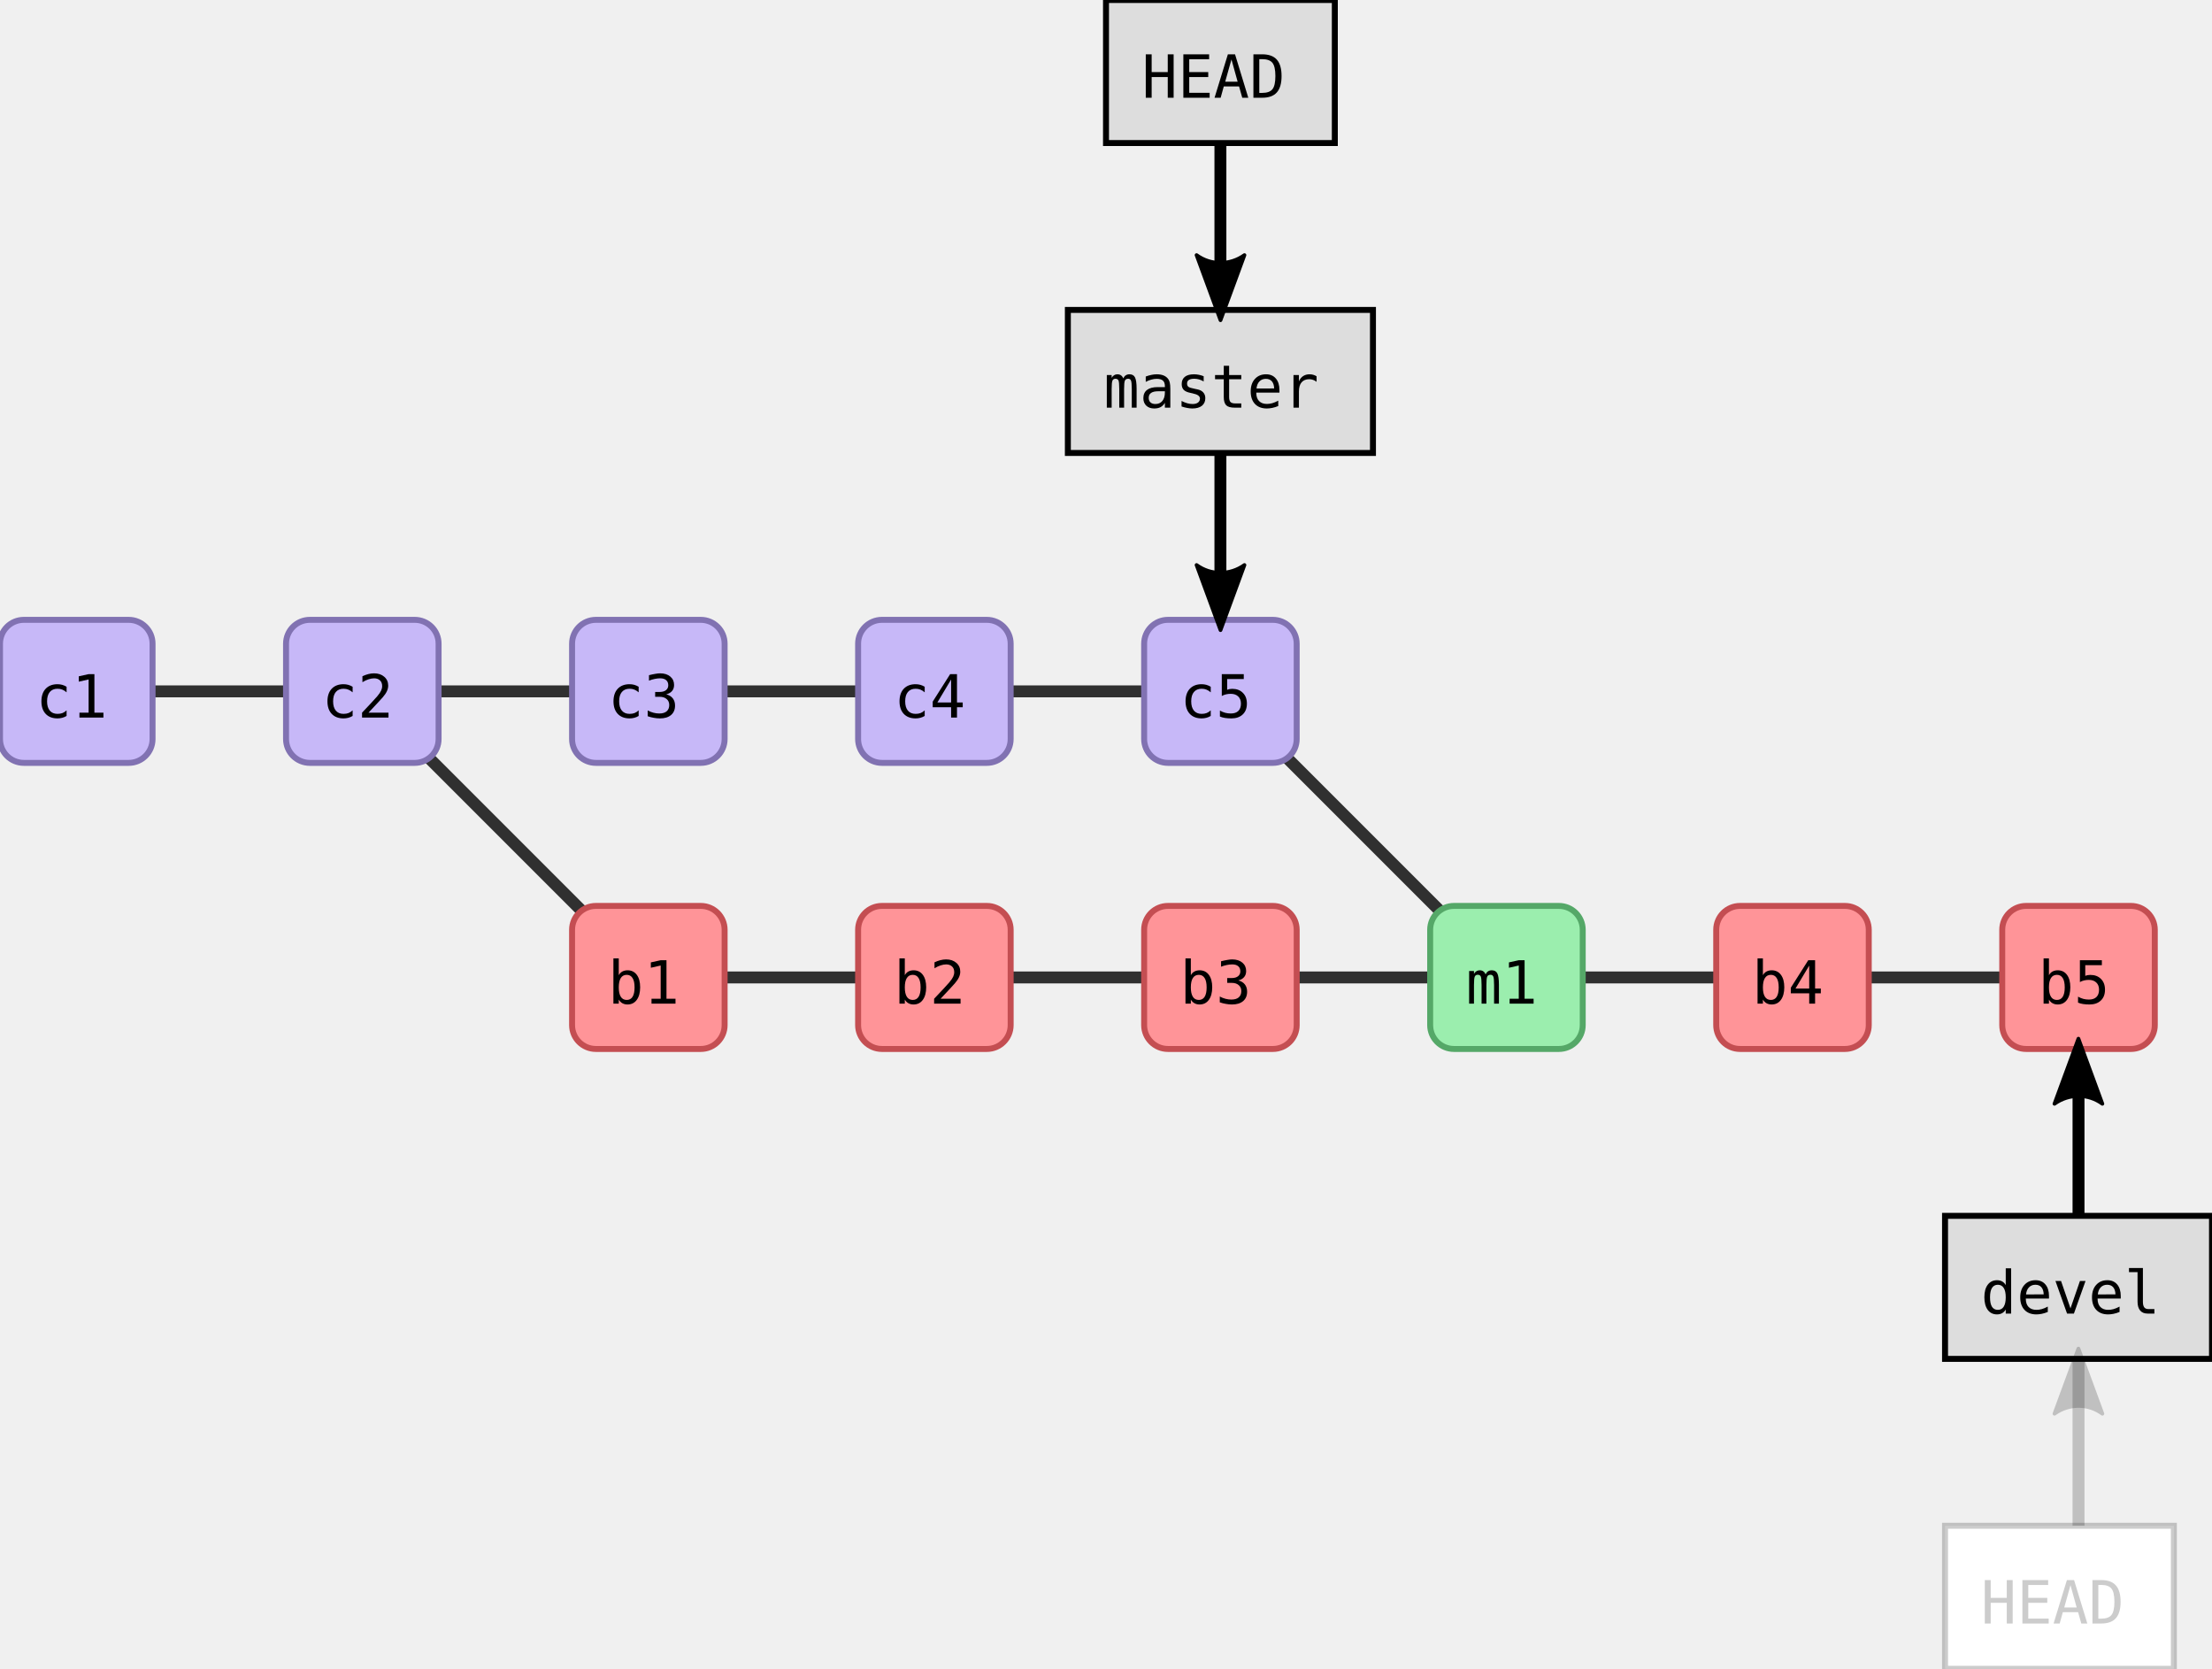
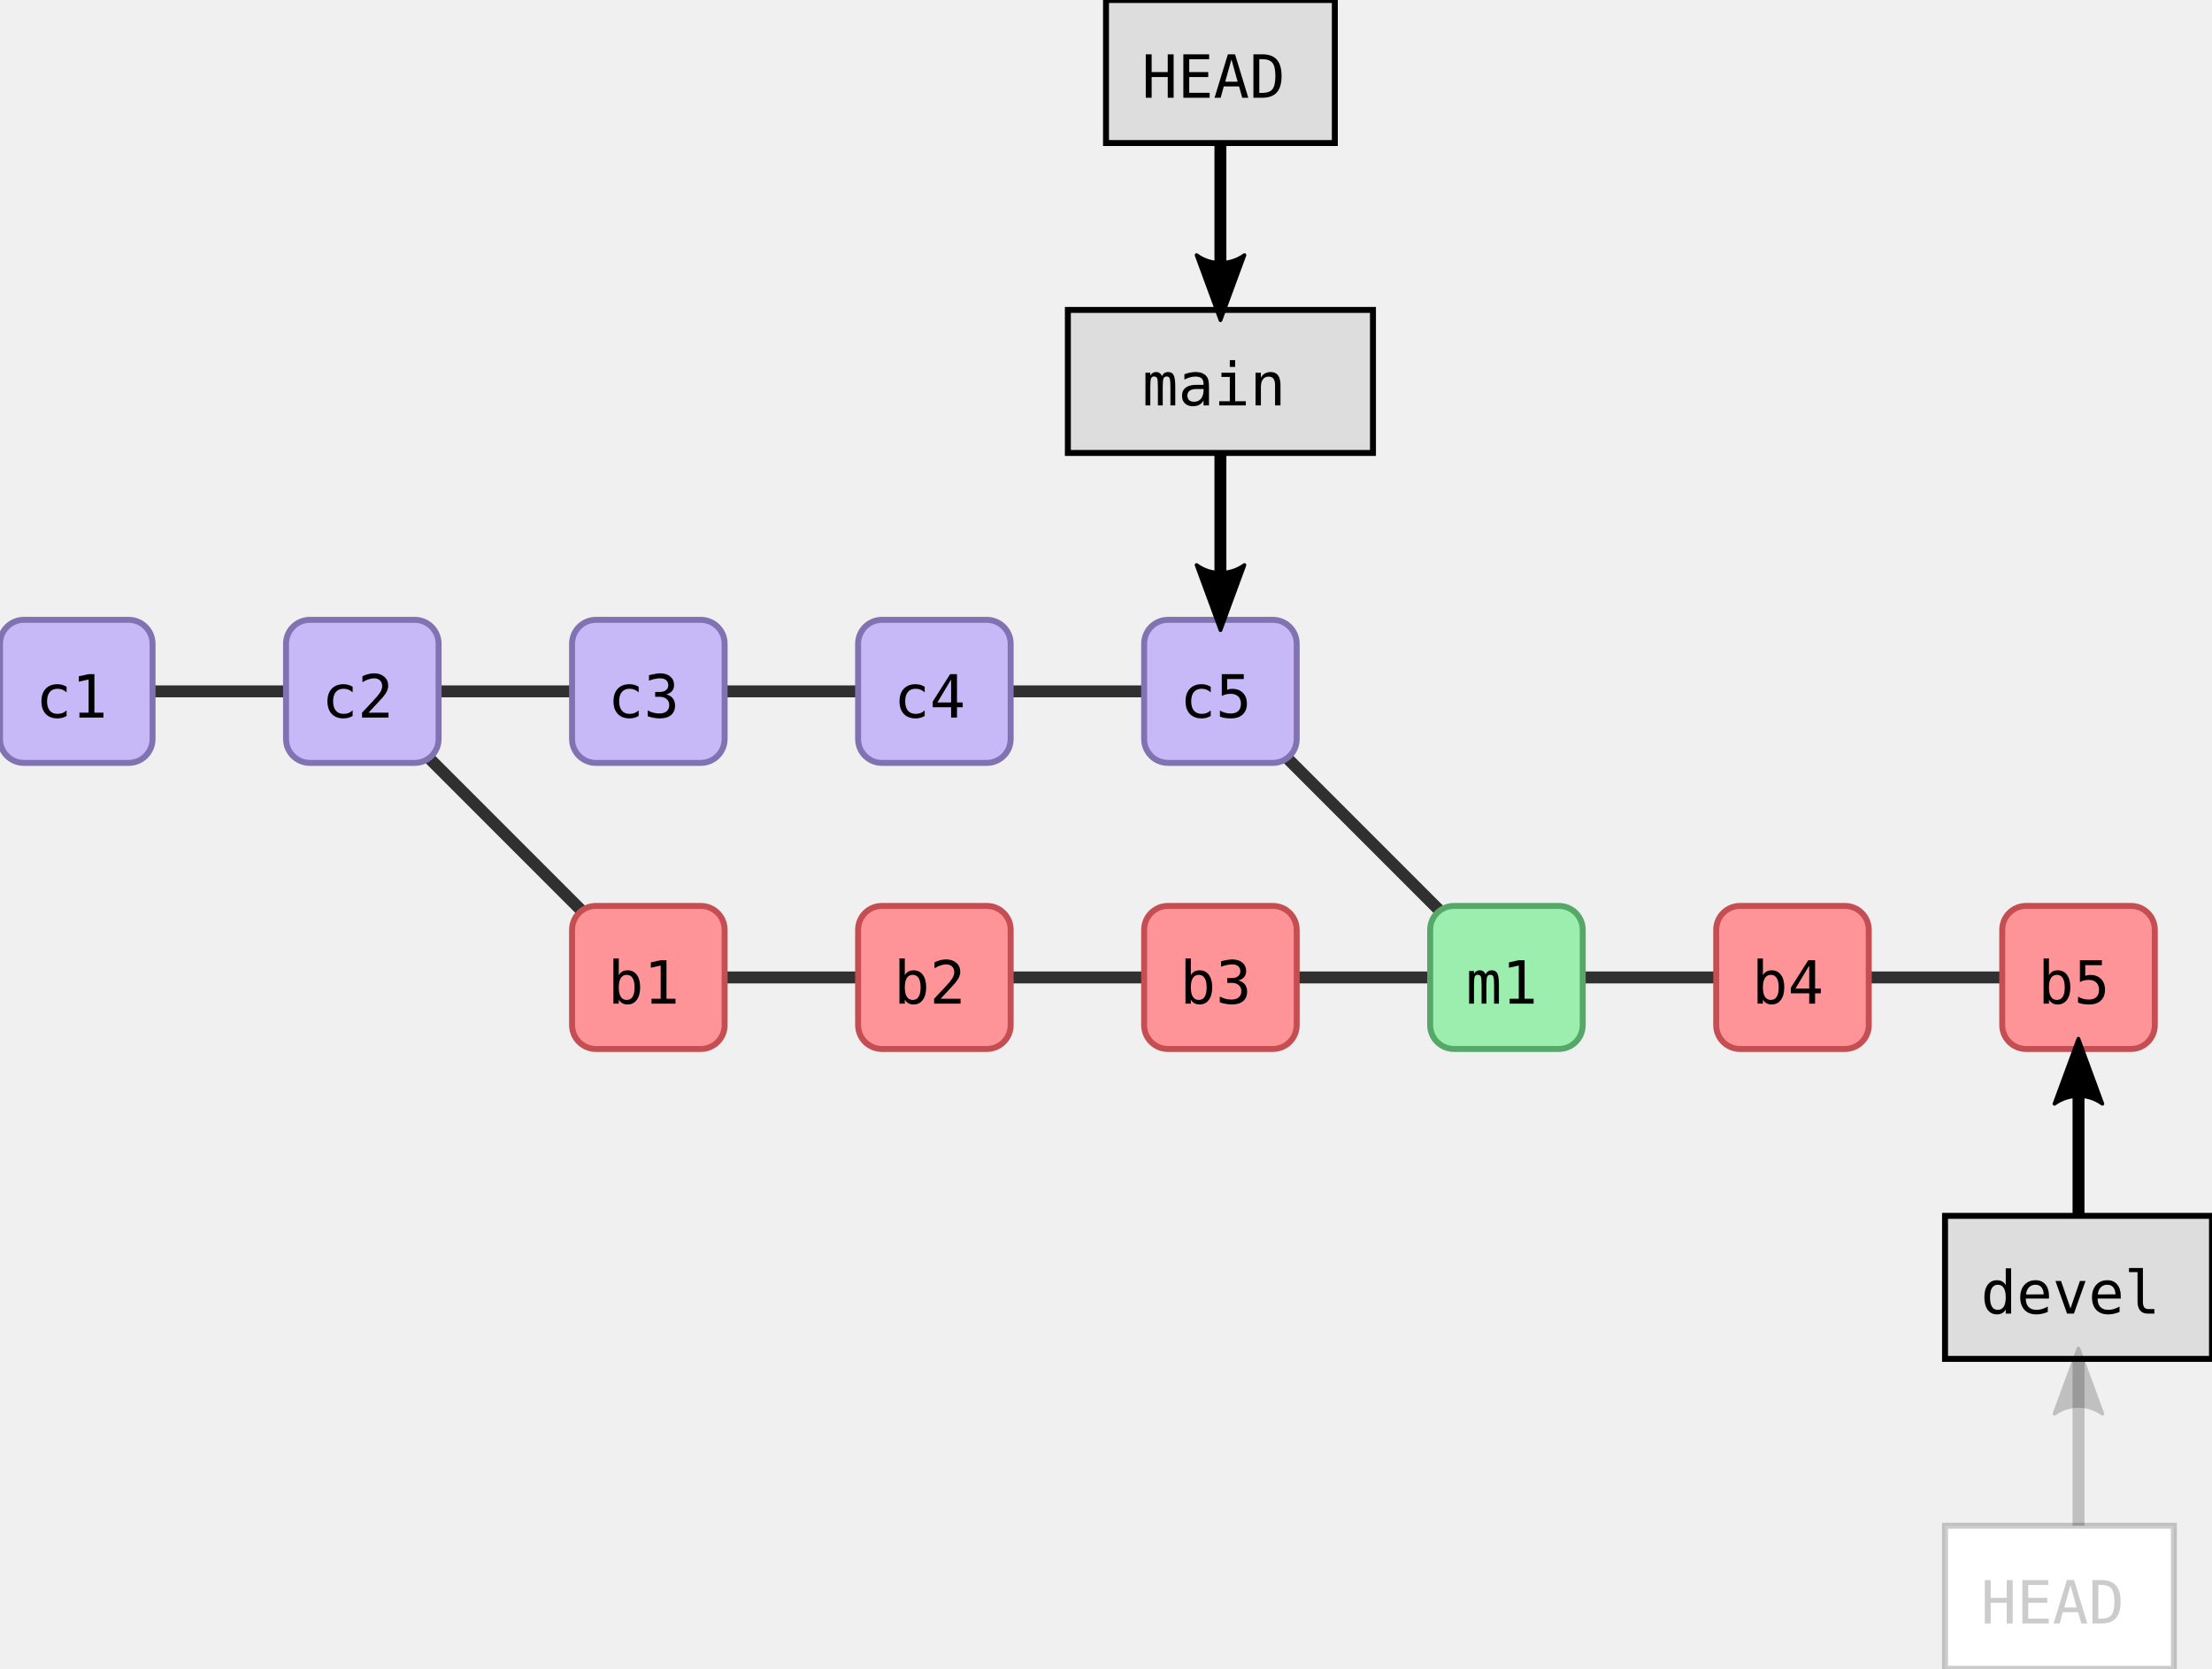
<svg xmlns="http://www.w3.org/2000/svg" width="464.0" height="350.0" id="svg2" version="1.1">
  <defs id="defs4">
    <marker orient="auto" refY="0.0" refX="0.0" id="fullmarker" style="overflow:visible;">
-       <path style="opacity:1.0;fill:#000000;stroke:#000000;fill-rule:evenodd;stroke-width:0.625;stroke-linejoin:round;" d="M 8.719,4.034 L -2.207,0.016 L 8.719,-4.002 C 6.973,-1.63 6.983,1.616 8.719,4.034 z " transform="scale(0.5) rotate(180) translate(0,0)" />
+       <path style="opacity:1.0;fill:#000000;stroke:#000000;fill-rule:evenodd;stroke-width:0.625;stroke-linejoin:round;" d="M 8.719,4.034 L -2.207,0.016 L 8.719,-4.002 C 6.973,-1.63 6.983,1.616 8.719,4.034 z " transform="scale(0.5) rotate(180) translate(0,0)" id="path4451" />
    </marker>
    <marker orient="auto" refY="0.0" refX="0.0" id="ghostmarker" style="overflow:visible;">
-       <path style="opacity:0.2;fill:#000000;stroke:#000000;fill-rule:evenodd;stroke-width:0.625;stroke-linejoin:round;" d="M 8.719,4.034 L -2.207,0.016 L 8.719,-4.002 C 6.973,-1.63 6.983,1.616 8.719,4.034 z " transform="scale(0.5) rotate(180) translate(0,0)" />
+       <path style="opacity:0.2;fill:#000000;stroke:#000000;fill-rule:evenodd;stroke-width:0.625;stroke-linejoin:round;" d="M 8.719,4.034 L -2.207,0.016 L 8.719,-4.002 C 6.973,-1.63 6.983,1.616 8.719,4.034 z " transform="scale(0.5) rotate(180) translate(0,0)" id="path4454" />
    </marker>
  </defs>
  <g transform="translate(-0.0,130.0) rotate(0)" id="layer1">
-     <line x1="196.0" y1="75.0" x2="256.0" y2="75.0" style="stroke:#000000;                         stroke-width:2.5;                         stroke-opacity:0.8" />
-     <line x1="256.0" y1="15.0" x2="316.0" y2="75.0" style="stroke:#000000;                         stroke-width:2.5;                         stroke-opacity:0.8" />
-     <line x1="76.0" y1="15.0" x2="136.0" y2="15.0" style="stroke:#000000;                         stroke-width:2.5;                         stroke-opacity:0.8" />
-     <line x1="76.0" y1="15.0" x2="136.0" y2="75.0" style="stroke:#000000;                         stroke-width:2.5;                         stroke-opacity:0.8" />
-     <line x1="316.0" y1="75.0" x2="376.0" y2="75.0" style="stroke:#000000;                         stroke-width:2.5;                         stroke-opacity:0.8" />
-     <line x1="196.0" y1="15.0" x2="256.0" y2="15.0" style="stroke:#000000;                         stroke-width:2.5;                         stroke-opacity:0.8" />
-     <line x1="136.0" y1="75.0" x2="196.0" y2="75.0" style="stroke:#000000;                         stroke-width:2.5;                         stroke-opacity:0.8" />
-     <line x1="136.0" y1="15.0" x2="196.0" y2="15.0" style="stroke:#000000;                         stroke-width:2.5;                         stroke-opacity:0.8" />
-     <line x1="376.0" y1="75.0" x2="436.0" y2="75.0" style="stroke:#000000;                         stroke-width:2.5;                         stroke-opacity:0.8" />
-     <line x1="16.0" y1="15.0" x2="76.0" y2="15.0" style="stroke:#000000;                         stroke-width:2.5;                         stroke-opacity:0.8" />
-     <line x1="256.0" y1="75.0" x2="316.0" y2="75.0" style="stroke:#000000;                         stroke-width:2.5;                         stroke-opacity:0.8" />
-     <rect style="fill:#ff9498;                         stroke:#C44E52;                         stroke-width:1.25;                         stroke-miterlimit:4;                         stroke-opacity:1.0;                         stroke-dasharray:none" width="32.0" height="30.0" x="180.0" y="60.0" ry="5.0" />
-     <text style="font-size:12.5px;                         font-style:normal;                         font-weight:normal;                         line-height:125%%;                         letter-spacing:0px;                         word-spacing:0px;                         fill:#000000;                         fill-opacity:1.0;                         stroke:none;                         font-family:DejaVu Sans Mono" x="187.5" y="80.5">b2</text>
-     <rect style="fill:#c7b8f8;                         stroke:#8172B2;                         stroke-width:1.25;                         stroke-miterlimit:4;                         stroke-opacity:1.0;                         stroke-dasharray:none" width="32.0" height="30.0" x="240.0" y="0.0" ry="5.0" />
-     <text style="font-size:12.5px;                         font-style:normal;                         font-weight:normal;                         line-height:125%%;                         letter-spacing:0px;                         word-spacing:0px;                         fill:#000000;                         fill-opacity:1.0;                         stroke:none;                         font-family:DejaVu Sans Mono" x="247.5" y="20.5">c5</text>
-     <rect style="fill:#ff9498;                         stroke:#C44E52;                         stroke-width:1.25;                         stroke-miterlimit:4;                         stroke-opacity:1.0;                         stroke-dasharray:none" width="32.0" height="30.0" x="420.0" y="60.0" ry="5.0" />
-     <text style="font-size:12.5px;                         font-style:normal;                         font-weight:normal;                         line-height:125%%;                         letter-spacing:0px;                         word-spacing:0px;                         fill:#000000;                         fill-opacity:1.0;                         stroke:none;                         font-family:DejaVu Sans Mono" x="427.5" y="80.5">b5</text>
-     <rect style="fill:#c7b8f8;                         stroke:#8172B2;                         stroke-width:1.25;                         stroke-miterlimit:4;                         stroke-opacity:1.0;                         stroke-dasharray:none" width="32.0" height="30.0" x="60.0" y="0.0" ry="5.0" />
-     <text style="font-size:12.5px;                         font-style:normal;                         font-weight:normal;                         line-height:125%%;                         letter-spacing:0px;                         word-spacing:0px;                         fill:#000000;                         fill-opacity:1.0;                         stroke:none;                         font-family:DejaVu Sans Mono" x="67.5" y="20.5">c2</text>
-     <rect style="fill:#9beeae;                         stroke:#55A868;                         stroke-width:1.25;                         stroke-miterlimit:4;                         stroke-opacity:1.0;                         stroke-dasharray:none" width="32.0" height="30.0" x="300.0" y="60.0" ry="5.0" />
-     <text style="font-size:12.5px;                         font-style:normal;                         font-weight:normal;                         line-height:125%%;                         letter-spacing:0px;                         word-spacing:0px;                         fill:#000000;                         fill-opacity:1.0;                         stroke:none;                         font-family:DejaVu Sans Mono" x="307.5" y="80.5">m1</text>
-     <rect style="fill:#c7b8f8;                         stroke:#8172B2;                         stroke-width:1.25;                         stroke-miterlimit:4;                         stroke-opacity:1.0;                         stroke-dasharray:none" width="32.0" height="30.0" x="180.0" y="0.0" ry="5.0" />
-     <text style="font-size:12.5px;                         font-style:normal;                         font-weight:normal;                         line-height:125%%;                         letter-spacing:0px;                         word-spacing:0px;                         fill:#000000;                         fill-opacity:1.0;                         stroke:none;                         font-family:DejaVu Sans Mono" x="187.5" y="20.5">c4</text>
-     <rect style="fill:#ff9498;                         stroke:#C44E52;                         stroke-width:1.25;                         stroke-miterlimit:4;                         stroke-opacity:1.0;                         stroke-dasharray:none" width="32.0" height="30.0" x="120.0" y="60.0" ry="5.0" />
-     <text style="font-size:12.5px;                         font-style:normal;                         font-weight:normal;                         line-height:125%%;                         letter-spacing:0px;                         word-spacing:0px;                         fill:#000000;                         fill-opacity:1.0;                         stroke:none;                         font-family:DejaVu Sans Mono" x="127.5" y="80.5">b1</text>
-     <rect style="fill:#c7b8f8;                         stroke:#8172B2;                         stroke-width:1.25;                         stroke-miterlimit:4;                         stroke-opacity:1.0;                         stroke-dasharray:none" width="32.0" height="30.0" x="120.0" y="0.0" ry="5.0" />
-     <text style="font-size:12.5px;                         font-style:normal;                         font-weight:normal;                         line-height:125%%;                         letter-spacing:0px;                         word-spacing:0px;                         fill:#000000;                         fill-opacity:1.0;                         stroke:none;                         font-family:DejaVu Sans Mono" x="127.5" y="20.5">c3</text>
-     <rect style="fill:#ff9498;                         stroke:#C44E52;                         stroke-width:1.25;                         stroke-miterlimit:4;                         stroke-opacity:1.0;                         stroke-dasharray:none" width="32.0" height="30.0" x="360.0" y="60.0" ry="5.0" />
-     <text style="font-size:12.5px;                         font-style:normal;                         font-weight:normal;                         line-height:125%%;                         letter-spacing:0px;                         word-spacing:0px;                         fill:#000000;                         fill-opacity:1.0;                         stroke:none;                         font-family:DejaVu Sans Mono" x="367.5" y="80.5">b4</text>
-     <rect style="fill:#c7b8f8;                         stroke:#8172B2;                         stroke-width:1.25;                         stroke-miterlimit:4;                         stroke-opacity:1.0;                         stroke-dasharray:none" width="32.0" height="30.0" x="0.0" y="0.0" ry="5.0" />
-     <text style="font-size:12.5px;                         font-style:normal;                         font-weight:normal;                         line-height:125%%;                         letter-spacing:0px;                         word-spacing:0px;                         fill:#000000;                         fill-opacity:1.0;                         stroke:none;                         font-family:DejaVu Sans Mono" x="7.5" y="20.5">c1</text>
-     <rect style="fill:#ff9498;                         stroke:#C44E52;                         stroke-width:1.25;                         stroke-miterlimit:4;                         stroke-opacity:1.0;                         stroke-dasharray:none" width="32.0" height="30.0" x="240.0" y="60.0" ry="5.0" />
-     <text style="font-size:12.5px;                         font-style:normal;                         font-weight:normal;                         line-height:125%%;                         letter-spacing:0px;                         word-spacing:0px;                         fill:#000000;                         fill-opacity:1.0;                         stroke:none;                         font-family:DejaVu Sans Mono" x="247.5" y="80.5">b3</text>
-     <path style="fill:none;                  stroke:#000000;                  stroke-width:2.5;                  stroke-linecap:butt;                  stroke-linejoin:miter;                  stroke-opacity:1.0;                  marker-end:url(#fullmarker);                  stroke-miterlimit:4;                  stroke-dasharray:none" d="M 436.0,140.0 436.0,90.6" />
-     <rect style="fill:#dddddd;                         stroke:#000000;                         stroke-width:1.25;                         stroke-miterlimit:4;                         stroke-opacity:1.0;                         stroke-dasharray:none" width="56.0" height="30.0" x="408.0" y="125.0" ry="0.0" />
-     <text style="font-size:12.5px;                         font-style:normal;                         font-weight:normal;                         line-height:125%%;                         letter-spacing:0px;                         word-spacing:0px;                         fill:#000000;                         fill-opacity:1.0;                         stroke:none;                         font-family:DejaVu Sans Mono" x="415.5" y="145.5">devel</text>
-     <path style="fill:none;                  stroke:#000000;                  stroke-width:2.5;                  stroke-linecap:butt;                  stroke-linejoin:miter;                  stroke-opacity:0.2;                  marker-end:url(#ghostmarker);                  stroke-miterlimit:4;                  stroke-dasharray:none" d="M 436.0,205.0 436.0,155.6" />
-     <rect style="fill:#ffffff;                         stroke:#000000;                         stroke-width:1.25;                         stroke-miterlimit:4;                         stroke-opacity:0.2;                         stroke-dasharray:none" width="48.0" height="30.0" x="408.0" y="190.0" ry="0.0" />
-     <text style="font-size:12.5px;                         font-style:normal;                         font-weight:normal;                         line-height:125%%;                         letter-spacing:0px;                         word-spacing:0px;                         fill:#000000;                         fill-opacity:0.2;                         stroke:none;                         font-family:DejaVu Sans Mono" x="415.5" y="210.5">HEAD</text>
-     <path style="fill:none;                  stroke:#000000;                  stroke-width:2.5;                  stroke-linecap:butt;                  stroke-linejoin:miter;                  stroke-opacity:1.0;                  marker-end:url(#fullmarker);                  stroke-miterlimit:4;                  stroke-dasharray:none" d="M 256.0,-50.0 256.0,-0.6" />
-     <rect style="fill:#dddddd;                         stroke:#000000;                         stroke-width:1.25;                         stroke-miterlimit:4;                         stroke-opacity:1.0;                         stroke-dasharray:none" width="64.0" height="30.0" x="224.0" y="-65.0" ry="0.0" />
-     <text style="font-size:12.5px;                         font-style:normal;                         font-weight:normal;                         line-height:125%%;                         letter-spacing:0px;                         word-spacing:0px;                         fill:#000000;                         fill-opacity:1.0;                         stroke:none;                         font-family:DejaVu Sans Mono" x="231.5" y="-44.5">master</text>
-     <path style="fill:none;                  stroke:#000000;                  stroke-width:2.5;                  stroke-linecap:butt;                  stroke-linejoin:miter;                  stroke-opacity:1.0;                  marker-end:url(#fullmarker);                  stroke-miterlimit:4;                  stroke-dasharray:none" d="M 256.0,-115.0 256.0,-65.6" />
-     <rect style="fill:#dddddd;                         stroke:#000000;                         stroke-width:1.25;                         stroke-miterlimit:4;                         stroke-opacity:1.0;                         stroke-dasharray:none" width="48.0" height="30.0" x="232.0" y="-130.0" ry="0.0" />
-     <text style="font-size:12.5px;                         font-style:normal;                         font-weight:normal;                         line-height:125%%;                         letter-spacing:0px;                         word-spacing:0px;                         fill:#000000;                         fill-opacity:1.0;                         stroke:none;                         font-family:DejaVu Sans Mono" x="239.5" y="-109.5">HEAD</text>
+     <line x1="196.0" y1="75.0" x2="256.0" y2="75.0" style="stroke:#000000;                         stroke-width:2.5;                         stroke-opacity:0.8" id="line4458" />
+     <line x1="256.0" y1="15.0" x2="316.0" y2="75.0" style="stroke:#000000;                         stroke-width:2.5;                         stroke-opacity:0.8" id="line4460" />
+     <line x1="76.0" y1="15.0" x2="136.0" y2="15.0" style="stroke:#000000;                         stroke-width:2.5;                         stroke-opacity:0.8" id="line4462" />
+     <line x1="76.0" y1="15.0" x2="136.0" y2="75.0" style="stroke:#000000;                         stroke-width:2.5;                         stroke-opacity:0.8" id="line4464" />
+     <line x1="316.0" y1="75.0" x2="376.0" y2="75.0" style="stroke:#000000;                         stroke-width:2.5;                         stroke-opacity:0.8" id="line4466" />
+     <line x1="196.0" y1="15.0" x2="256.0" y2="15.0" style="stroke:#000000;                         stroke-width:2.5;                         stroke-opacity:0.8" id="line4468" />
+     <line x1="136.0" y1="75.0" x2="196.0" y2="75.0" style="stroke:#000000;                         stroke-width:2.5;                         stroke-opacity:0.8" id="line4470" />
+     <line x1="136.0" y1="15.0" x2="196.0" y2="15.0" style="stroke:#000000;                         stroke-width:2.5;                         stroke-opacity:0.8" id="line4472" />
+     <line x1="376.0" y1="75.0" x2="436.0" y2="75.0" style="stroke:#000000;                         stroke-width:2.5;                         stroke-opacity:0.8" id="line4474" />
+     <line x1="16.0" y1="15.0" x2="76.0" y2="15.0" style="stroke:#000000;                         stroke-width:2.5;                         stroke-opacity:0.8" id="line4476" />
+     <line x1="256.0" y1="75.0" x2="316.0" y2="75.0" style="stroke:#000000;                         stroke-width:2.5;                         stroke-opacity:0.8" id="line4478" />
+     <rect style="fill:#ff9498;                         stroke:#C44E52;                         stroke-width:1.25;                         stroke-miterlimit:4;                         stroke-opacity:1.0;                         stroke-dasharray:none" width="32.0" height="30.0" x="180.0" y="60.0" ry="5.0" id="rect4480" />
+     <text style="font-style:normal;font-weight:normal;font-size:12.5px;line-height:0%;font-family:'DejaVu Sans Mono';letter-spacing:0px;word-spacing:0px;fill:#000000;fill-opacity:1;stroke:none" x="187.5" y="80.5" id="text4482">b2</text>
+     <rect style="fill:#c7b8f8;                         stroke:#8172B2;                         stroke-width:1.25;                         stroke-miterlimit:4;                         stroke-opacity:1.0;                         stroke-dasharray:none" width="32.0" height="30.0" x="240.0" y="0.0" ry="5.0" id="rect4484" />
+     <text style="font-style:normal;font-weight:normal;font-size:12.5px;line-height:0%;font-family:'DejaVu Sans Mono';letter-spacing:0px;word-spacing:0px;fill:#000000;fill-opacity:1;stroke:none" x="247.5" y="20.5" id="text4486">c5</text>
+     <rect style="fill:#ff9498;                         stroke:#C44E52;                         stroke-width:1.25;                         stroke-miterlimit:4;                         stroke-opacity:1.0;                         stroke-dasharray:none" width="32.0" height="30.0" x="420.0" y="60.0" ry="5.0" id="rect4488" />
+     <text style="font-style:normal;font-weight:normal;font-size:12.5px;line-height:0%;font-family:'DejaVu Sans Mono';letter-spacing:0px;word-spacing:0px;fill:#000000;fill-opacity:1;stroke:none" x="427.5" y="80.5" id="text4490">b5</text>
+     <rect style="fill:#c7b8f8;                         stroke:#8172B2;                         stroke-width:1.25;                         stroke-miterlimit:4;                         stroke-opacity:1.0;                         stroke-dasharray:none" width="32.0" height="30.0" x="60.0" y="0.0" ry="5.0" id="rect4492" />
+     <text style="font-style:normal;font-weight:normal;font-size:12.5px;line-height:0%;font-family:'DejaVu Sans Mono';letter-spacing:0px;word-spacing:0px;fill:#000000;fill-opacity:1;stroke:none" x="67.5" y="20.5" id="text4494">c2</text>
+     <rect style="fill:#9beeae;                         stroke:#55A868;                         stroke-width:1.25;                         stroke-miterlimit:4;                         stroke-opacity:1.0;                         stroke-dasharray:none" width="32.0" height="30.0" x="300.0" y="60.0" ry="5.0" id="rect4496" />
+     <text style="font-style:normal;font-weight:normal;font-size:12.5px;line-height:0%;font-family:'DejaVu Sans Mono';letter-spacing:0px;word-spacing:0px;fill:#000000;fill-opacity:1;stroke:none" x="307.5" y="80.5" id="text4498">m1</text>
+     <rect style="fill:#c7b8f8;                         stroke:#8172B2;                         stroke-width:1.25;                         stroke-miterlimit:4;                         stroke-opacity:1.0;                         stroke-dasharray:none" width="32.0" height="30.0" x="180.0" y="0.0" ry="5.0" id="rect4500" />
+     <text style="font-style:normal;font-weight:normal;font-size:12.5px;line-height:0%;font-family:'DejaVu Sans Mono';letter-spacing:0px;word-spacing:0px;fill:#000000;fill-opacity:1;stroke:none" x="187.5" y="20.5" id="text4502">c4</text>
+     <rect style="fill:#ff9498;                         stroke:#C44E52;                         stroke-width:1.25;                         stroke-miterlimit:4;                         stroke-opacity:1.0;                         stroke-dasharray:none" width="32.0" height="30.0" x="120.0" y="60.0" ry="5.0" id="rect4504" />
+     <text style="font-style:normal;font-weight:normal;font-size:12.5px;line-height:0%;font-family:'DejaVu Sans Mono';letter-spacing:0px;word-spacing:0px;fill:#000000;fill-opacity:1;stroke:none" x="127.5" y="80.5" id="text4506">b1</text>
+     <rect style="fill:#c7b8f8;                         stroke:#8172B2;                         stroke-width:1.25;                         stroke-miterlimit:4;                         stroke-opacity:1.0;                         stroke-dasharray:none" width="32.0" height="30.0" x="120.0" y="0.0" ry="5.0" id="rect4508" />
+     <text style="font-style:normal;font-weight:normal;font-size:12.5px;line-height:0%;font-family:'DejaVu Sans Mono';letter-spacing:0px;word-spacing:0px;fill:#000000;fill-opacity:1;stroke:none" x="127.5" y="20.5" id="text4510">c3</text>
+     <rect style="fill:#ff9498;                         stroke:#C44E52;                         stroke-width:1.25;                         stroke-miterlimit:4;                         stroke-opacity:1.0;                         stroke-dasharray:none" width="32.0" height="30.0" x="360.0" y="60.0" ry="5.0" id="rect4512" />
+     <text style="font-style:normal;font-weight:normal;font-size:12.5px;line-height:0%;font-family:'DejaVu Sans Mono';letter-spacing:0px;word-spacing:0px;fill:#000000;fill-opacity:1;stroke:none" x="367.5" y="80.5" id="text4514">b4</text>
+     <rect style="fill:#c7b8f8;                         stroke:#8172B2;                         stroke-width:1.25;                         stroke-miterlimit:4;                         stroke-opacity:1.0;                         stroke-dasharray:none" width="32.0" height="30.0" x="0.0" y="0.0" ry="5.0" id="rect4516" />
+     <text style="font-style:normal;font-weight:normal;font-size:12.5px;line-height:0%;font-family:'DejaVu Sans Mono';letter-spacing:0px;word-spacing:0px;fill:#000000;fill-opacity:1;stroke:none" x="7.5" y="20.5" id="text4518">c1</text>
+     <rect style="fill:#ff9498;                         stroke:#C44E52;                         stroke-width:1.25;                         stroke-miterlimit:4;                         stroke-opacity:1.0;                         stroke-dasharray:none" width="32.0" height="30.0" x="240.0" y="60.0" ry="5.0" id="rect4520" />
+     <text style="font-style:normal;font-weight:normal;font-size:12.5px;line-height:0%;font-family:'DejaVu Sans Mono';letter-spacing:0px;word-spacing:0px;fill:#000000;fill-opacity:1;stroke:none" x="247.5" y="80.5" id="text4522">b3</text>
+     <path style="fill:none;                  stroke:#000000;                  stroke-width:2.5;                  stroke-linecap:butt;                  stroke-linejoin:miter;                  stroke-opacity:1.0;                  marker-end:url(#fullmarker);                  stroke-miterlimit:4;                  stroke-dasharray:none" d="M 436.0,140.0 436.0,90.6" id="path4524" />
+     <rect style="fill:#dddddd;                         stroke:#000000;                         stroke-width:1.25;                         stroke-miterlimit:4;                         stroke-opacity:1.0;                         stroke-dasharray:none" width="56.0" height="30.0" x="408.0" y="125.0" ry="0.0" id="rect4526" />
+     <text style="font-style:normal;font-weight:normal;font-size:12.5px;line-height:0%;font-family:'DejaVu Sans Mono';letter-spacing:0px;word-spacing:0px;fill:#000000;fill-opacity:1;stroke:none" x="415.5" y="145.5" id="text4528">devel</text>
+     <path style="fill:none;                  stroke:#000000;                  stroke-width:2.5;                  stroke-linecap:butt;                  stroke-linejoin:miter;                  stroke-opacity:0.2;                  marker-end:url(#ghostmarker);                  stroke-miterlimit:4;                  stroke-dasharray:none" d="M 436.0,205.0 436.0,155.6" id="path4530" />
+     <rect style="fill:#ffffff;                         stroke:#000000;                         stroke-width:1.25;                         stroke-miterlimit:4;                         stroke-opacity:0.2;                         stroke-dasharray:none" width="48.0" height="30.0" x="408.0" y="190.0" ry="0.0" id="rect4532" />
+     <text style="font-style:normal;font-weight:normal;font-size:12.5px;line-height:0%;font-family:'DejaVu Sans Mono';letter-spacing:0px;word-spacing:0px;fill:#000000;fill-opacity:0.2;stroke:none" x="415.5" y="210.5" id="text4534">HEAD</text>
+     <path style="fill:none;                  stroke:#000000;                  stroke-width:2.5;                  stroke-linecap:butt;                  stroke-linejoin:miter;                  stroke-opacity:1.0;                  marker-end:url(#fullmarker);                  stroke-miterlimit:4;                  stroke-dasharray:none" d="M 256.0,-50.0 256.0,-0.6" id="path4536" />
+     <rect style="fill:#dddddd;                         stroke:#000000;                         stroke-width:1.25;                         stroke-miterlimit:4;                         stroke-opacity:1.0;                         stroke-dasharray:none" width="64.0" height="30.0" x="224.0" y="-65.0" ry="0.0" id="rect4538" />
+     <text style="font-style:normal;font-variant:normal;font-weight:normal;font-stretch:normal;font-size:12.5px;line-height:0%;font-family:'DejaVu Sans Mono';-inkscape-font-specification:'DejaVu Sans Mono, Normal';font-variant-ligatures:normal;font-variant-caps:normal;font-variant-numeric:normal;font-variant-east-asian:normal;letter-spacing:0px;word-spacing:0px;fill:#000000;fill-opacity:1;stroke:none" x="239.606" y="-44.977" id="text4540">
+       <tspan id="tspan4552" x="239.606" y="-44.977">main</tspan>
+     </text>
+     <path style="fill:none;                  stroke:#000000;                  stroke-width:2.5;                  stroke-linecap:butt;                  stroke-linejoin:miter;                  stroke-opacity:1.0;                  marker-end:url(#fullmarker);                  stroke-miterlimit:4;                  stroke-dasharray:none" d="M 256.0,-115.0 256.0,-65.6" id="path4542" />
+     <rect style="fill:#dddddd;                         stroke:#000000;                         stroke-width:1.25;                         stroke-miterlimit:4;                         stroke-opacity:1.0;                         stroke-dasharray:none" width="48.0" height="30.0" x="232.0" y="-130.0" ry="0.0" id="rect4544" />
+     <text style="font-style:normal;font-weight:normal;font-size:12.5px;line-height:0%;font-family:'DejaVu Sans Mono';letter-spacing:0px;word-spacing:0px;fill:#000000;fill-opacity:1;stroke:none" x="239.5" y="-109.5" id="text4546">HEAD</text>
  </g>
</svg>
